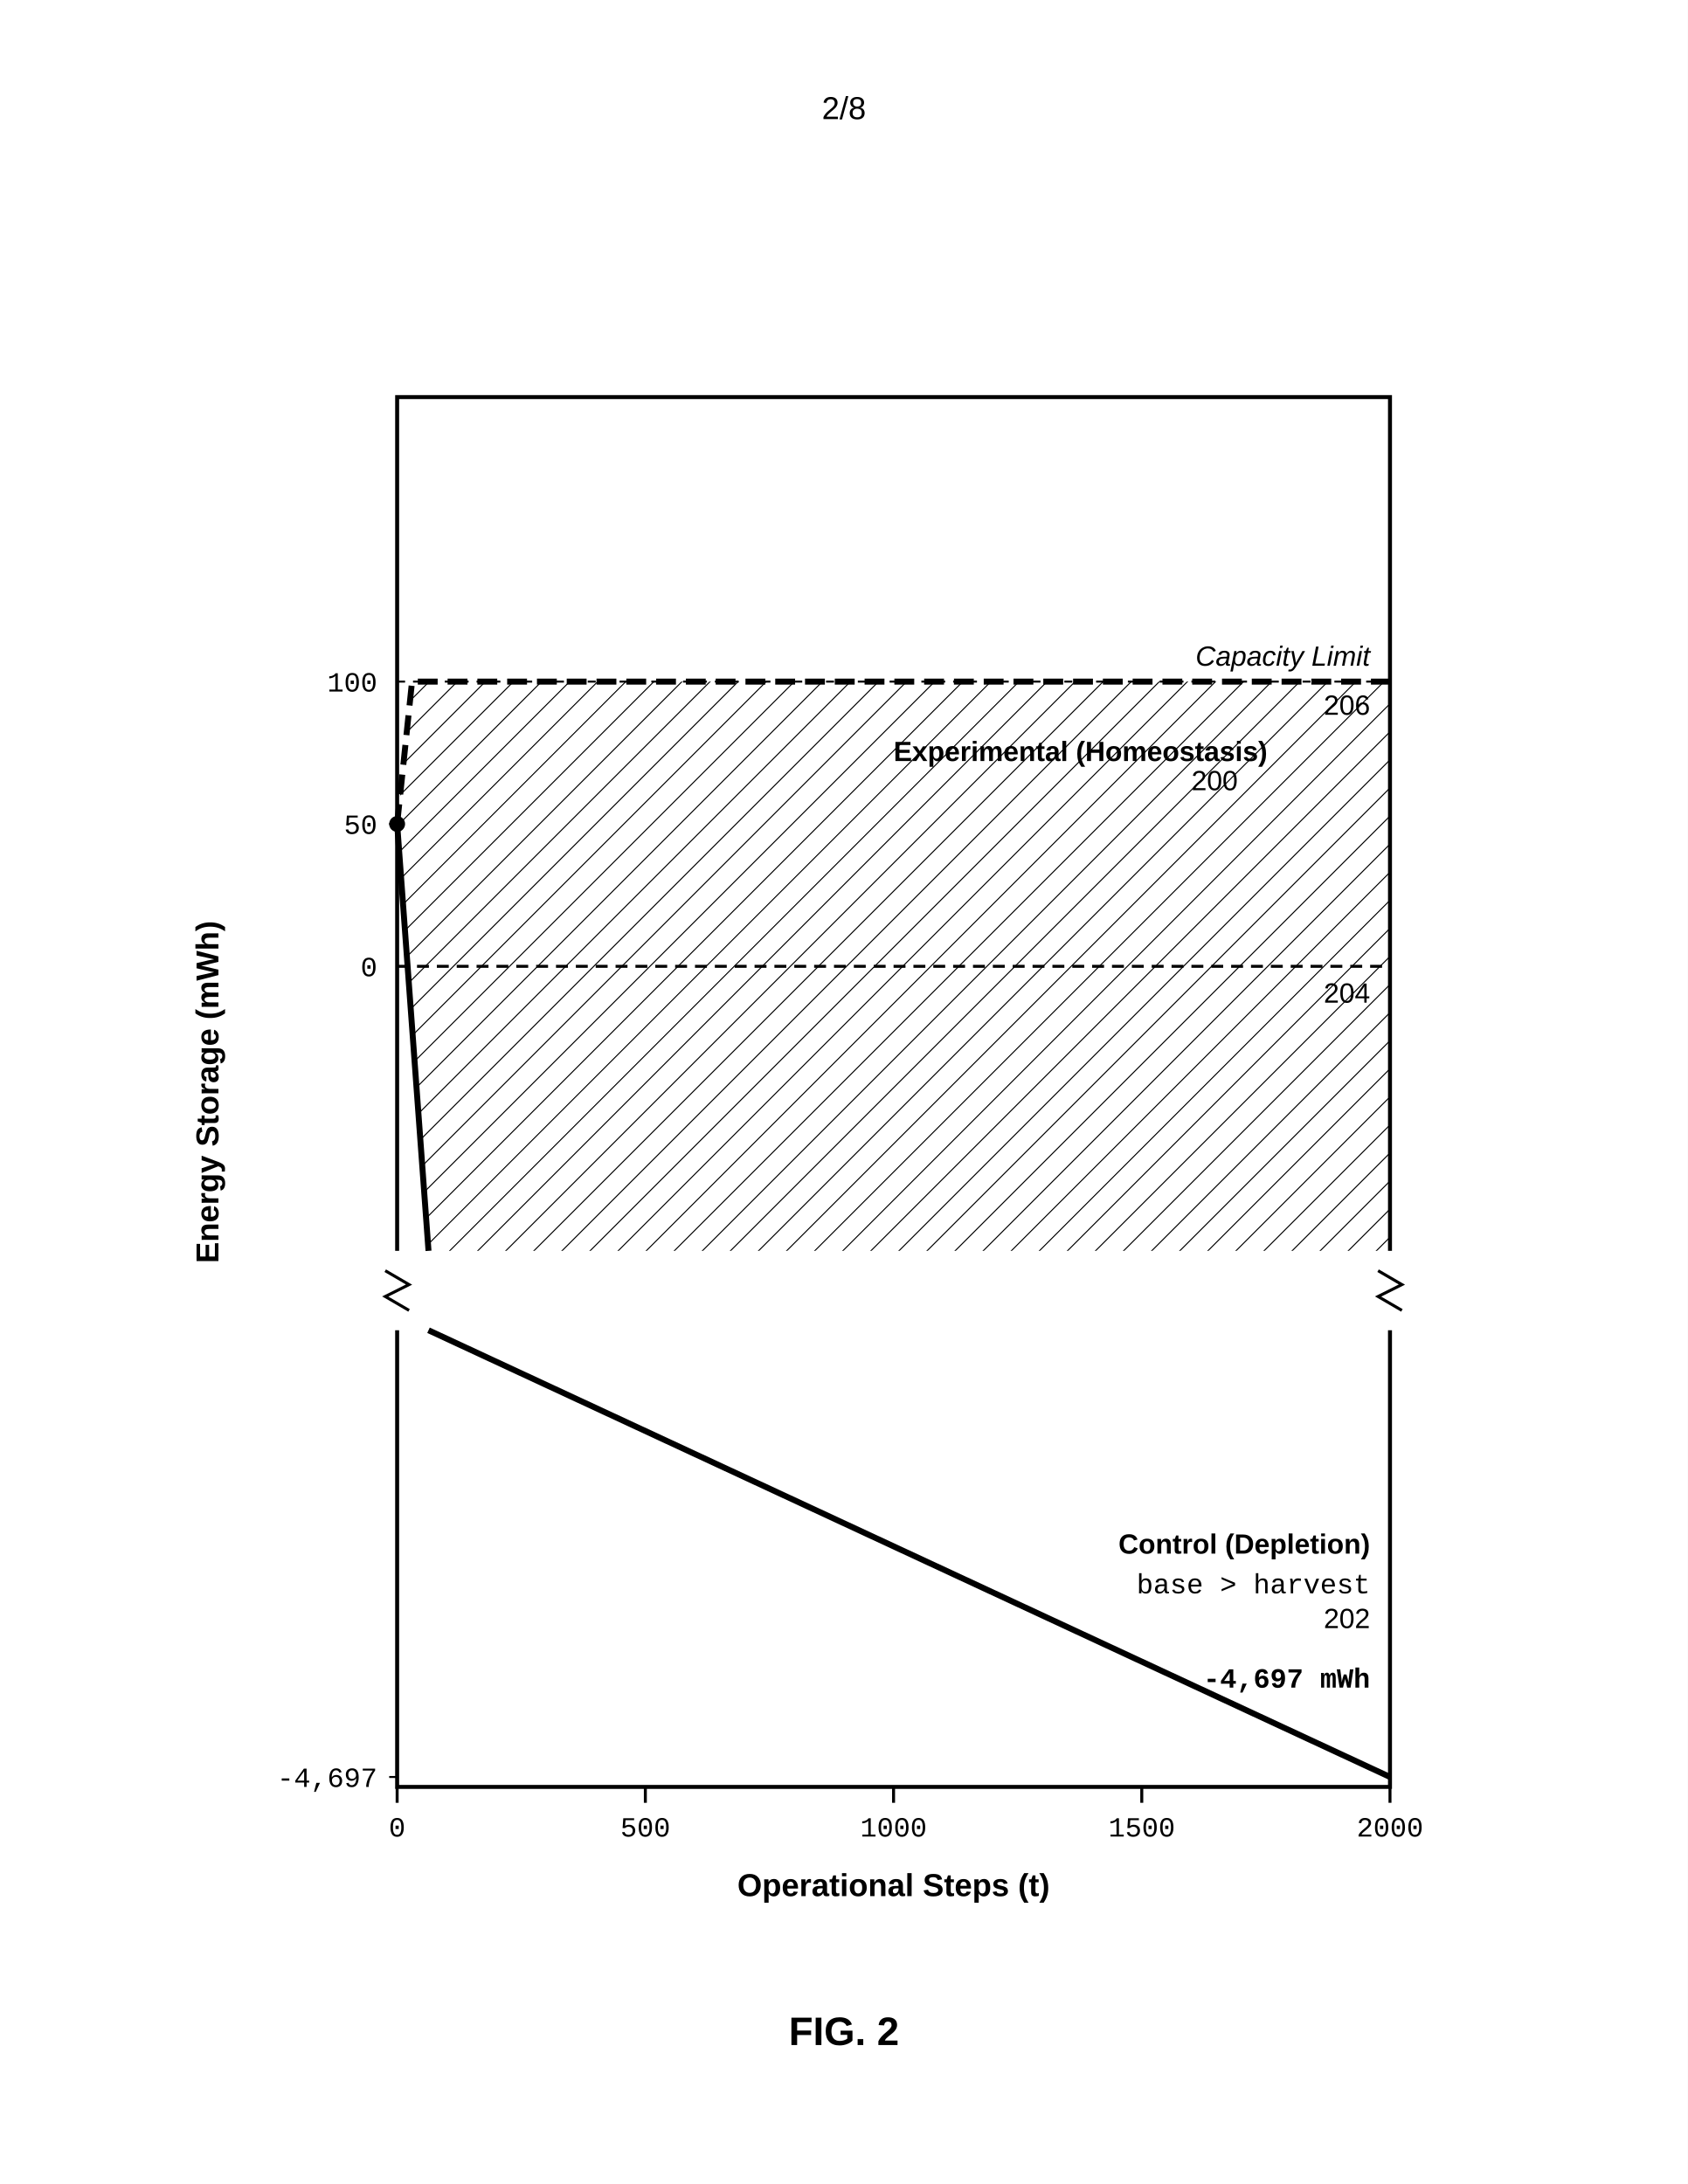
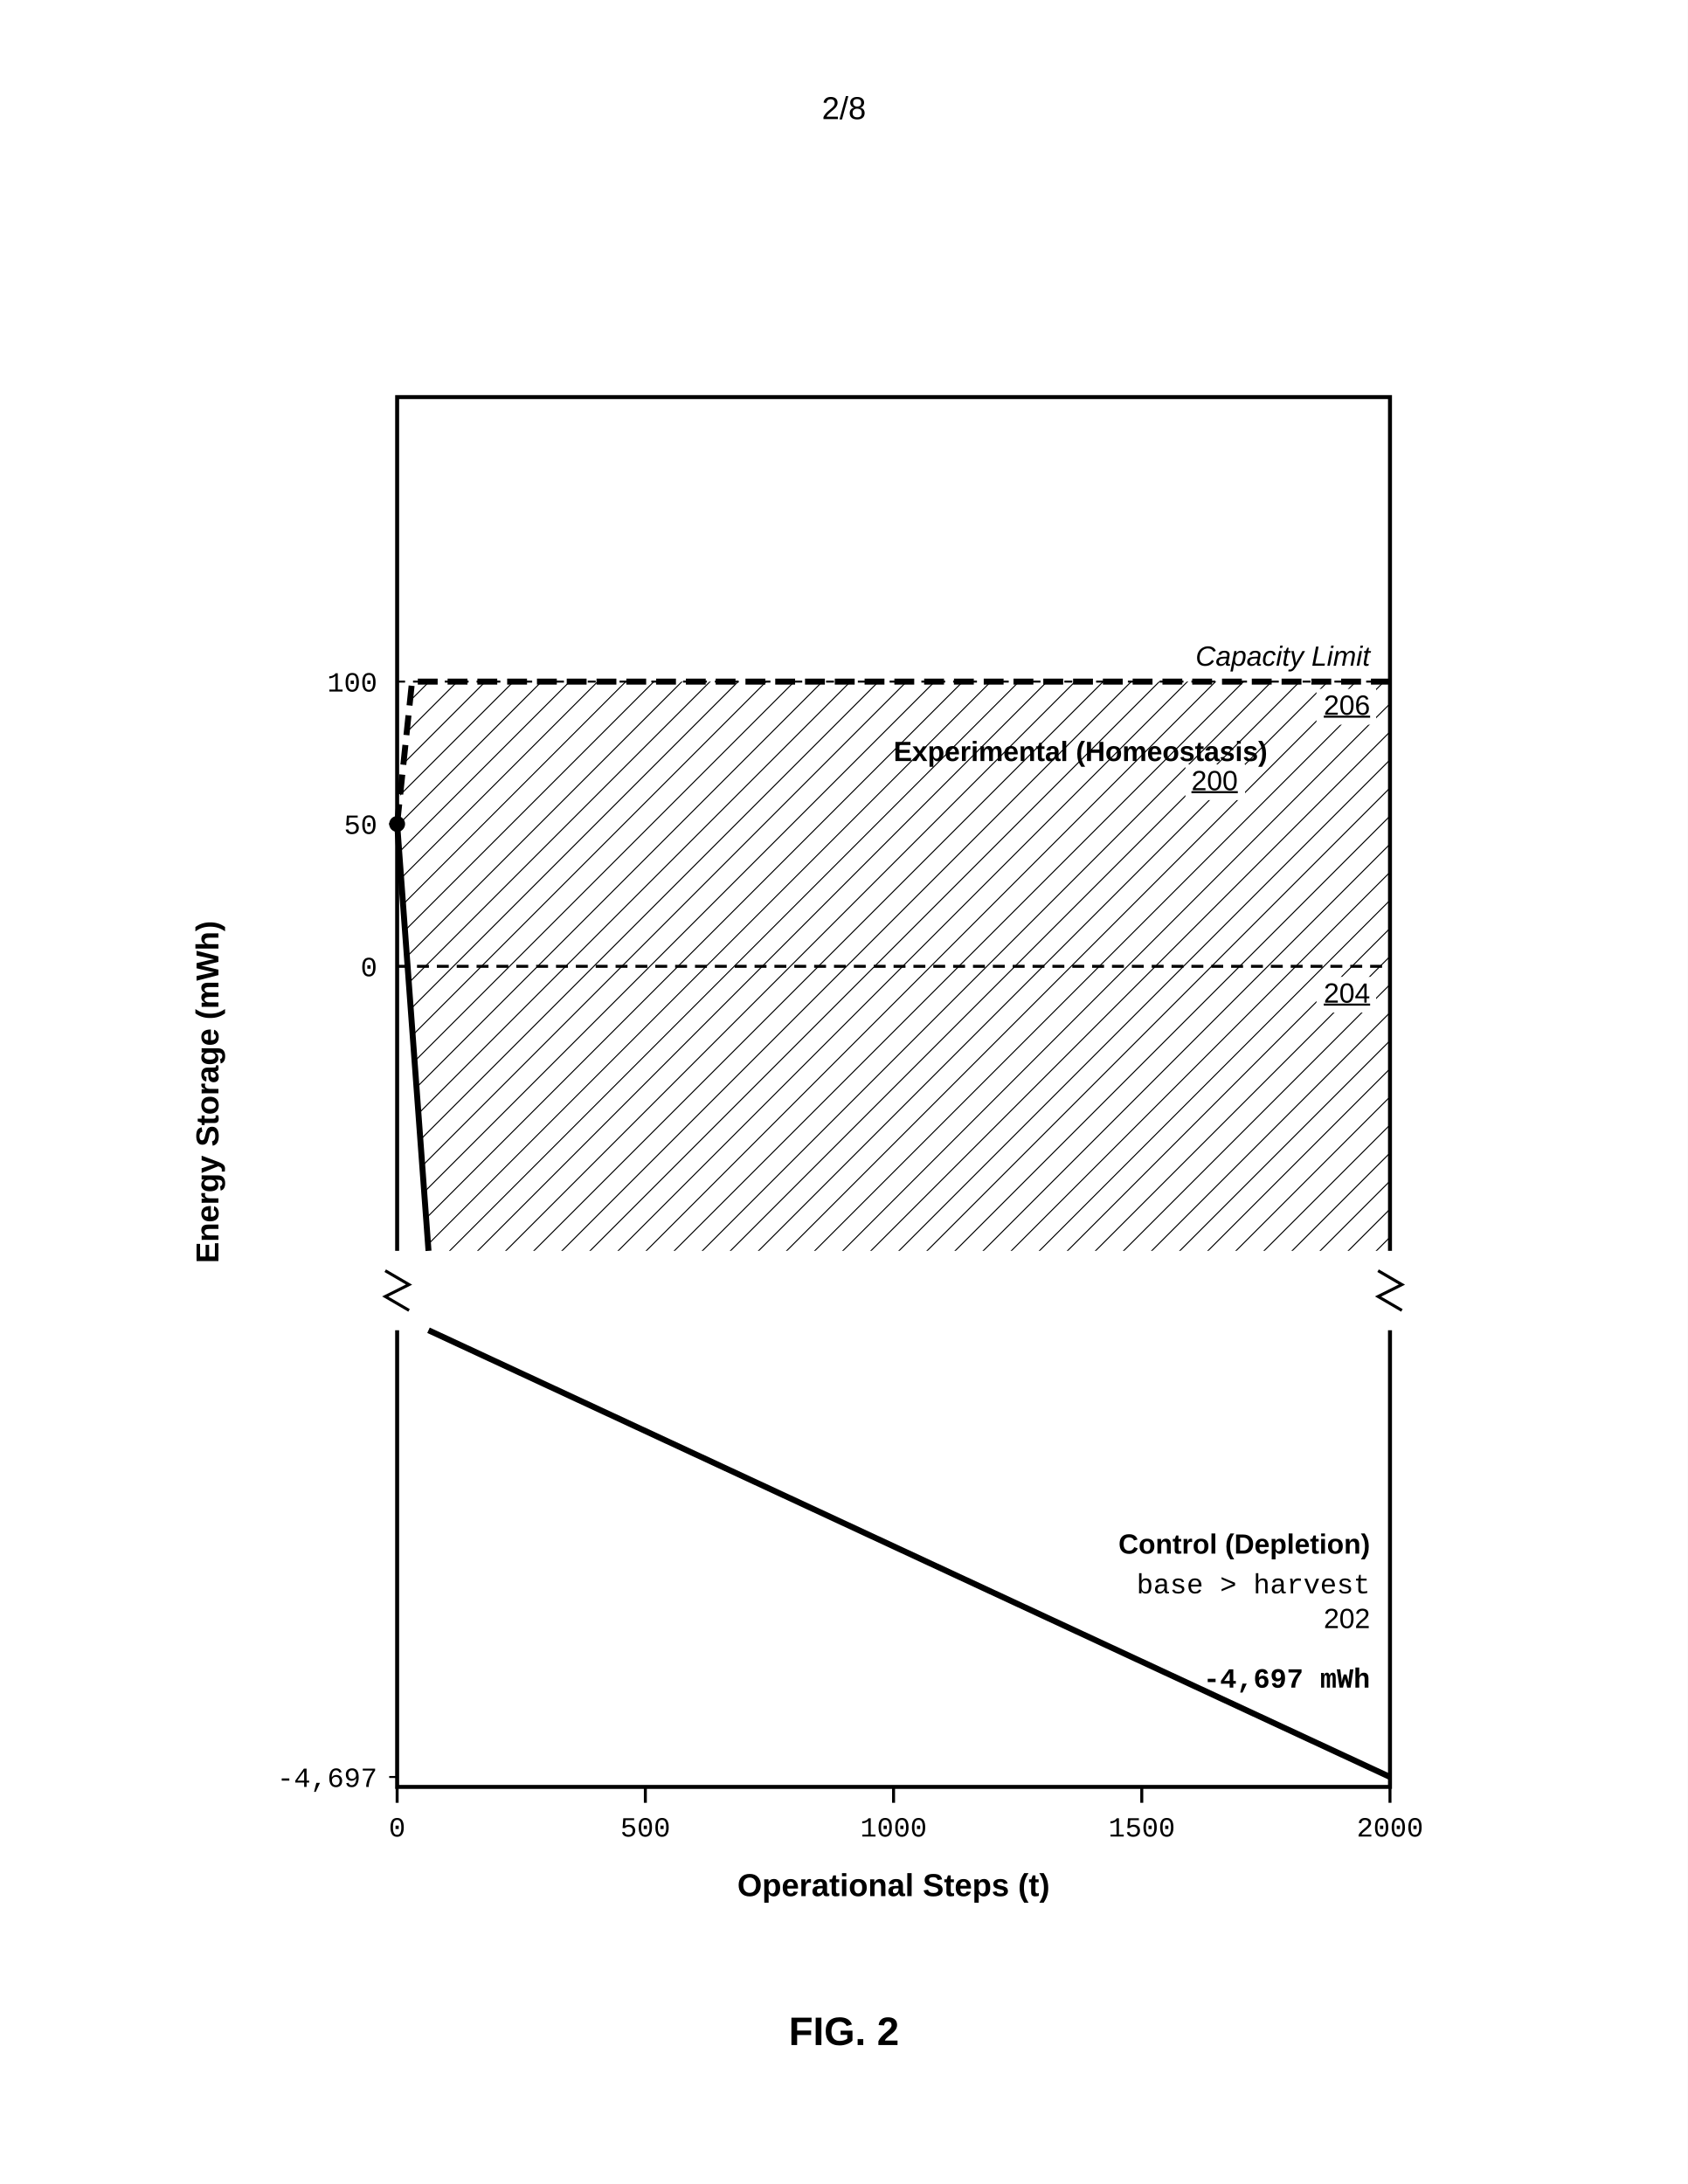
<svg xmlns="http://www.w3.org/2000/svg" width="8.5in" height="11in" viewBox="0 0 850 1100">
  <defs>
    <pattern id="hatch" patternUnits="userSpaceOnUse" width="10" height="10" patternTransform="rotate(45)">
      <line x1="0" y1="0" x2="0" y2="10" stroke="black" stroke-width="1" />
    </pattern>
  </defs>
  <rect width="100%" height="100%" fill="white" />
  <text x="425.0" y="60" font-family="Arial, sans-serif" font-size="16" text-anchor="middle">2/8</text>
  <g transform="translate(0, 50)">
    <polyline points="200,580 200,150 700,150 700,580" fill="none" stroke="black" stroke-width="2" />
    <polyline points="200,620 200,850 700,850 700,620" fill="none" stroke="black" stroke-width="2" />
    <line x1="200" y1="588.0" x2="200" y2="612.0" stroke="white" stroke-width="5" />
    <polyline points="194,590.0 206,597.0 194,603.0 206,610.0" fill="none" stroke="black" stroke-width="1.5" />
    <line x1="700" y1="588.0" x2="700" y2="612.0" stroke="white" stroke-width="5" />
    <polyline points="694,590.0 706,597.0 694,603.0 706,610.0" fill="none" stroke="black" stroke-width="1.5" />
    <text x="450.0" y="905" font-family="Arial, sans-serif" font-size="16" font-weight="bold" text-anchor="middle">Operational Steps (t)</text>
    <text x="110" y="500" font-family="Arial, sans-serif" font-size="16" font-weight="bold" transform="rotate(-90, 110, 500)" text-anchor="middle">Energy Storage (mWh)</text>
    <line x1="200" y1="436.7" x2="700" y2="436.7" stroke="black" stroke-width="1.5" stroke-dasharray="6,4" />
    <text x="190" y="441.7" font-family="Courier New, monospace" font-size="14" text-anchor="end">0</text>
-     <text x="690" y="455" font-family="Arial, sans-serif" font-size="14" text-anchor="end">204</text>
    <line x1="200" y1="293.3" x2="700" y2="293.3" stroke="black" stroke-width="1" stroke-dasharray="4,4" />
    <text x="190" y="298.3" font-family="Courier New, monospace" font-size="14" text-anchor="end">100</text>
    <text x="690" y="285.3" font-family="Arial, sans-serif" font-size="14" font-style="italic" text-anchor="end">Capacity Limit</text>
-     <text x="690" y="310" font-family="Arial, sans-serif" font-size="14" text-anchor="end">206</text>
    <text x="190" y="370.0" font-family="Courier New, monospace" font-size="14" text-anchor="end">50</text>
    <line x1="196" y1="365.0" x2="200" y2="365.0" stroke="black" stroke-width="1" />
    <text x="190" y="850.0" font-family="Courier New, monospace" font-size="14" text-anchor="end">-4,697</text>
    <line x1="196" y1="845.0" x2="200" y2="845.0" stroke="black" stroke-width="1" />
    <circle cx="200" cy="365.0" r="4" fill="black" />
    <polyline points="200,365.0 207.5,293.3 700,293.3" fill="none" stroke="black" stroke-width="3" stroke-dasharray="10,5" />
    <line x1="200" y1="365.0" x2="215.8" y2="580.0" stroke="black" stroke-width="3" />
    <line x1="215.8" y1="620.0" x2="700" y2="845.0" stroke="black" stroke-width="3" />
    <path d="M200,365.0 L207.5,293.3 L700,293.3 L700,580.0 L215.8,580.0 Z" fill="url(#hatch)" />
+     <rect x="663" y="297" width="30" height="18" fill="white" />
+     <text x="690" y="310" font-family="Arial, sans-serif" font-size="14" text-anchor="end" text-decoration="underline">206</text>
    <text x="450" y="333.3" font-family="Arial, sans-serif" font-size="14" font-weight="bold">Experimental (Homeostasis)</text>
-     <text x="600" y="348" font-family="Arial, sans-serif" font-size="14">200</text>
+     <rect x="597" y="335" width="30" height="18" fill="white" />
+     <text x="600" y="348" font-family="Arial, sans-serif" font-size="14" text-decoration="underline">200</text>
+     <rect x="663" y="442" width="30" height="18" fill="white" />
+     <text x="690" y="455" font-family="Arial, sans-serif" font-size="14" text-anchor="end" text-decoration="underline">204</text>
    <text x="690" y="732.5" font-family="Arial, sans-serif" font-size="14" font-weight="bold" text-anchor="end">Control (Depletion)</text>
    <text x="690" y="752.5" font-family="Courier New, monospace" font-size="14" text-anchor="end">base &gt; harvest</text>
    <text x="690" y="800.0" font-family="Courier New, monospace" font-size="14" font-weight="bold" text-anchor="end">-4,697 mWh</text>
    <text x="690" y="770" font-family="Arial, sans-serif" font-size="14" text-anchor="end">202</text>
    <line x1="200.0" y1="850" x2="200.0" y2="858" stroke="black" stroke-width="1.5" />
    <text x="200.0" y="875" font-family="Courier New, monospace" font-size="14" text-anchor="middle">0</text>
    <line x1="325.0" y1="850" x2="325.0" y2="858" stroke="black" stroke-width="1.5" />
    <text x="325.0" y="875" font-family="Courier New, monospace" font-size="14" text-anchor="middle">500</text>
    <line x1="450.0" y1="850" x2="450.0" y2="858" stroke="black" stroke-width="1.5" />
    <text x="450.0" y="875" font-family="Courier New, monospace" font-size="14" text-anchor="middle">1000</text>
    <line x1="575.0" y1="850" x2="575.0" y2="858" stroke="black" stroke-width="1.5" />
    <text x="575.0" y="875" font-family="Courier New, monospace" font-size="14" text-anchor="middle">1500</text>
    <line x1="700.0" y1="850" x2="700.0" y2="858" stroke="black" stroke-width="1.5" />
    <text x="700.0" y="875" font-family="Courier New, monospace" font-size="14" text-anchor="middle">2000</text>
    <text x="425.0" y="980" font-family="Arial, sans-serif" font-size="20" font-weight="bold" text-anchor="middle">FIG. 2</text>
  </g>
</svg>
